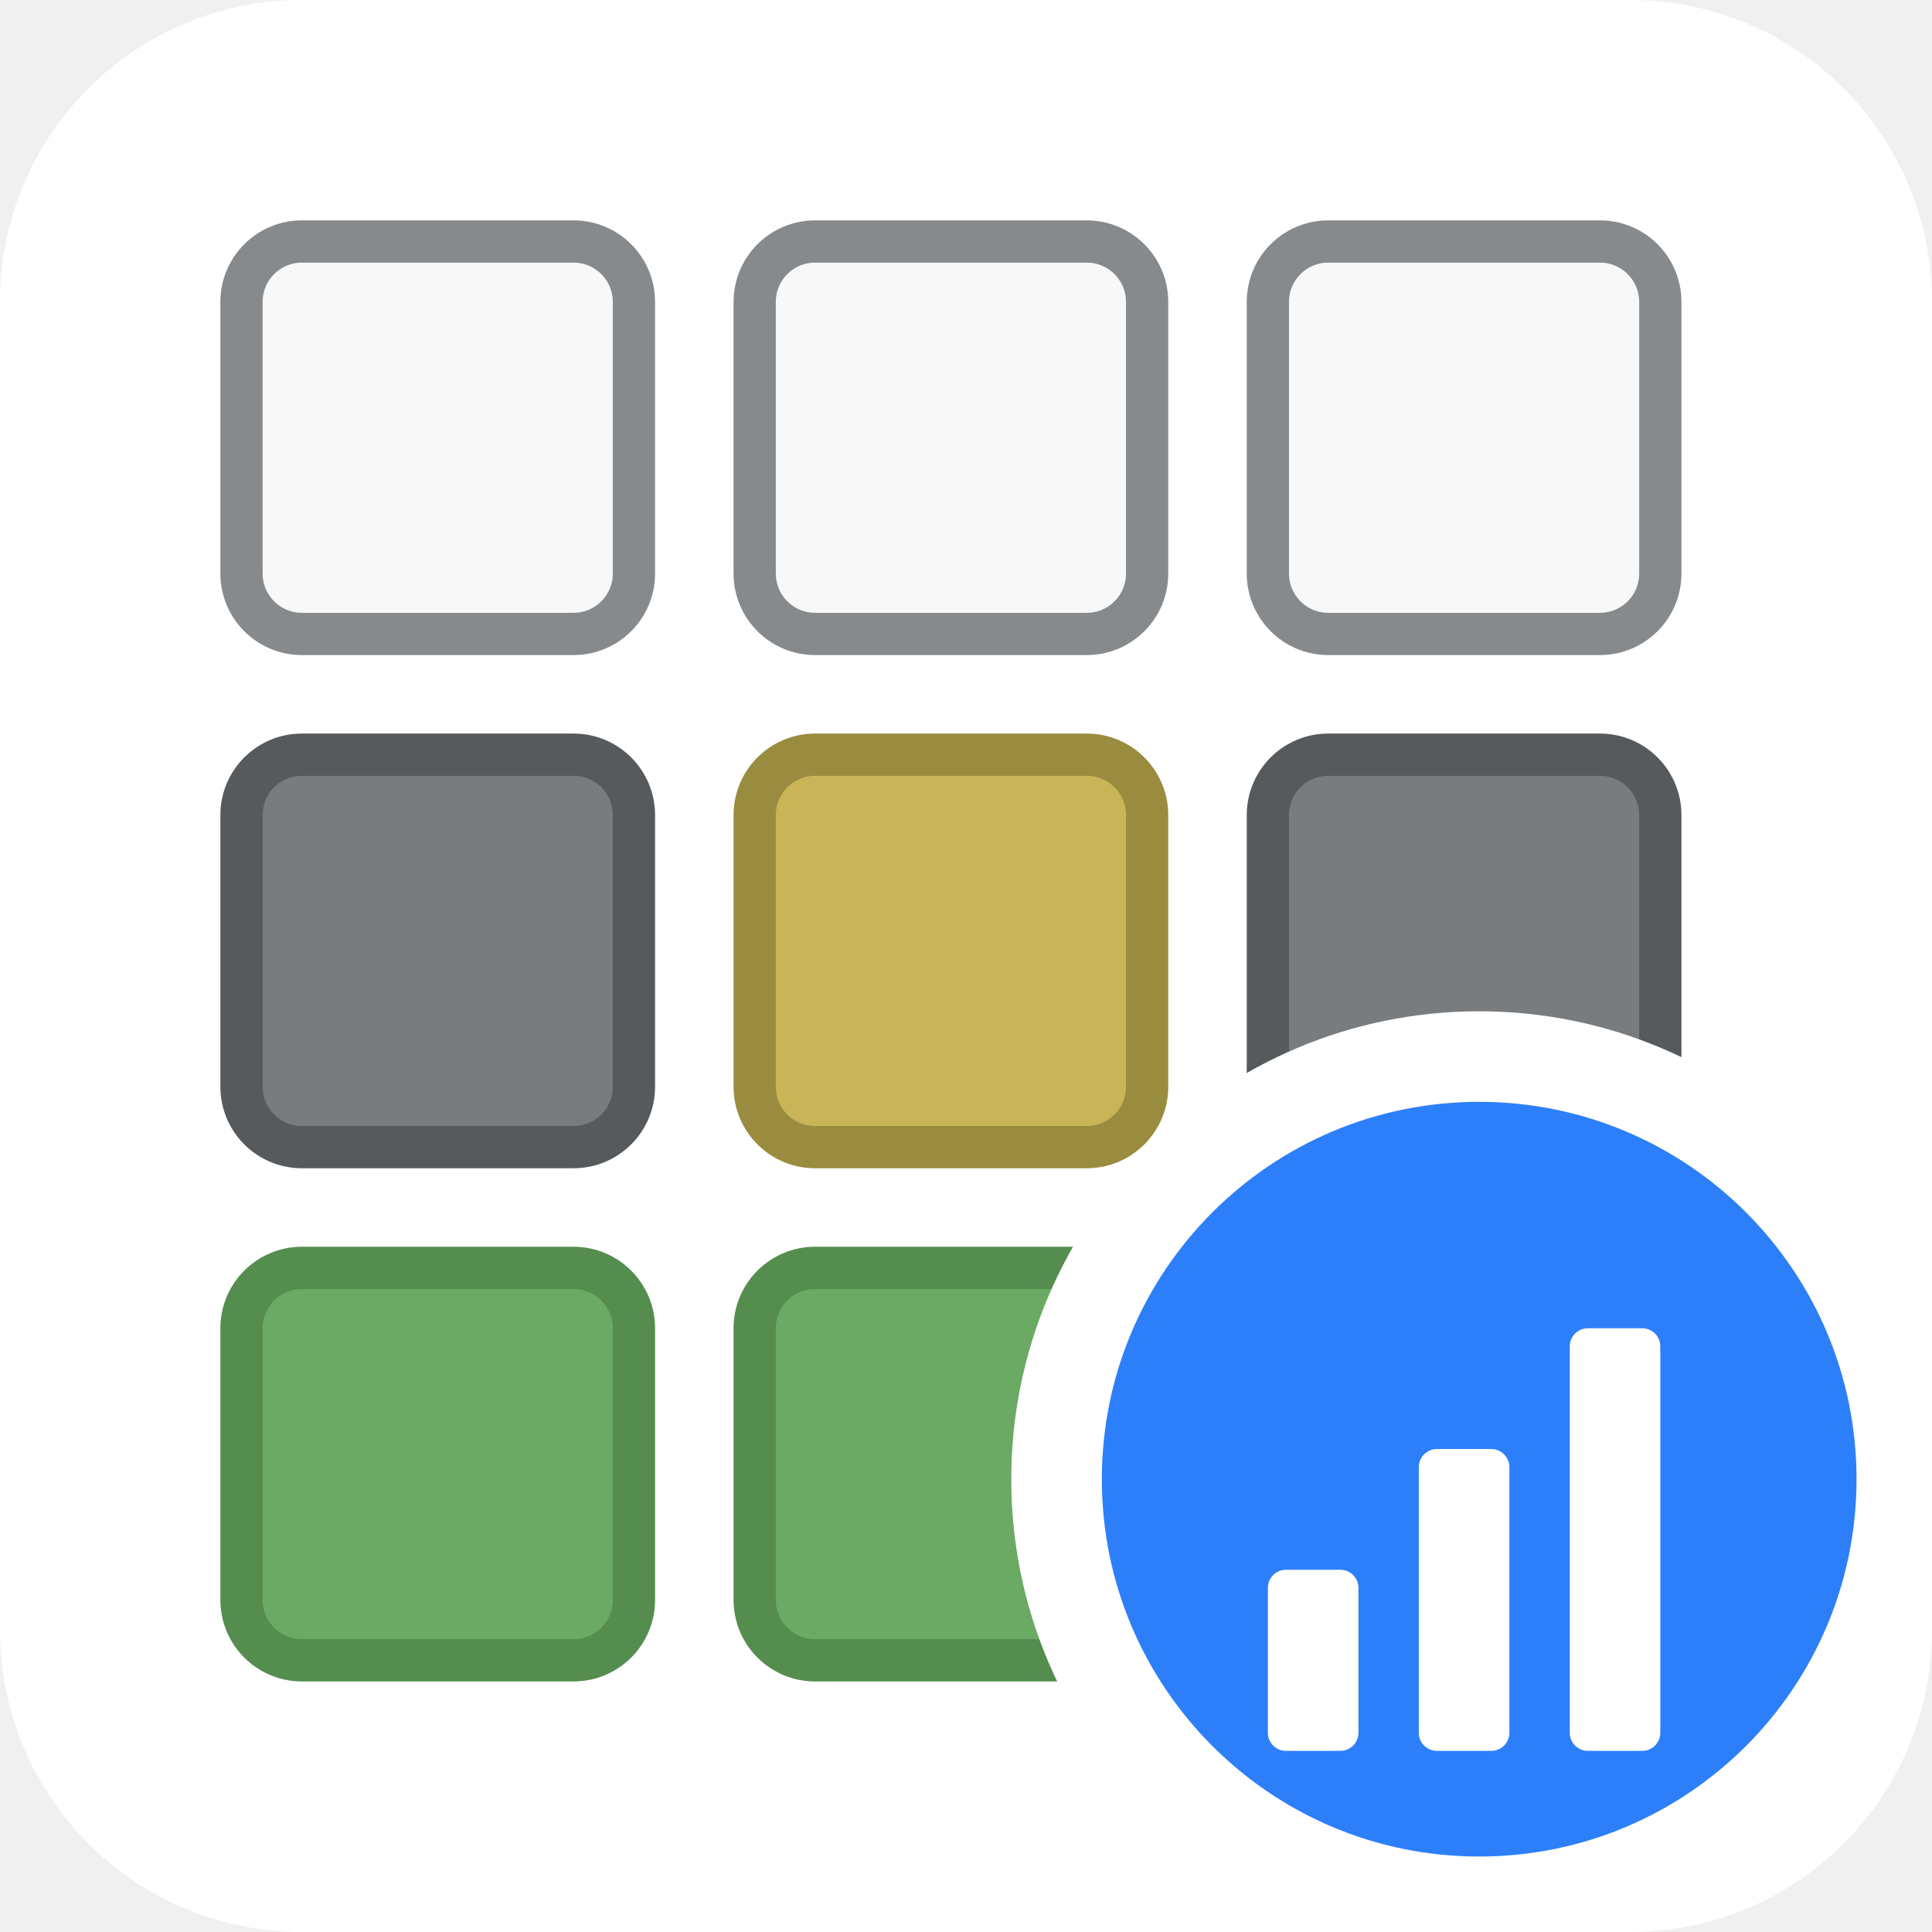
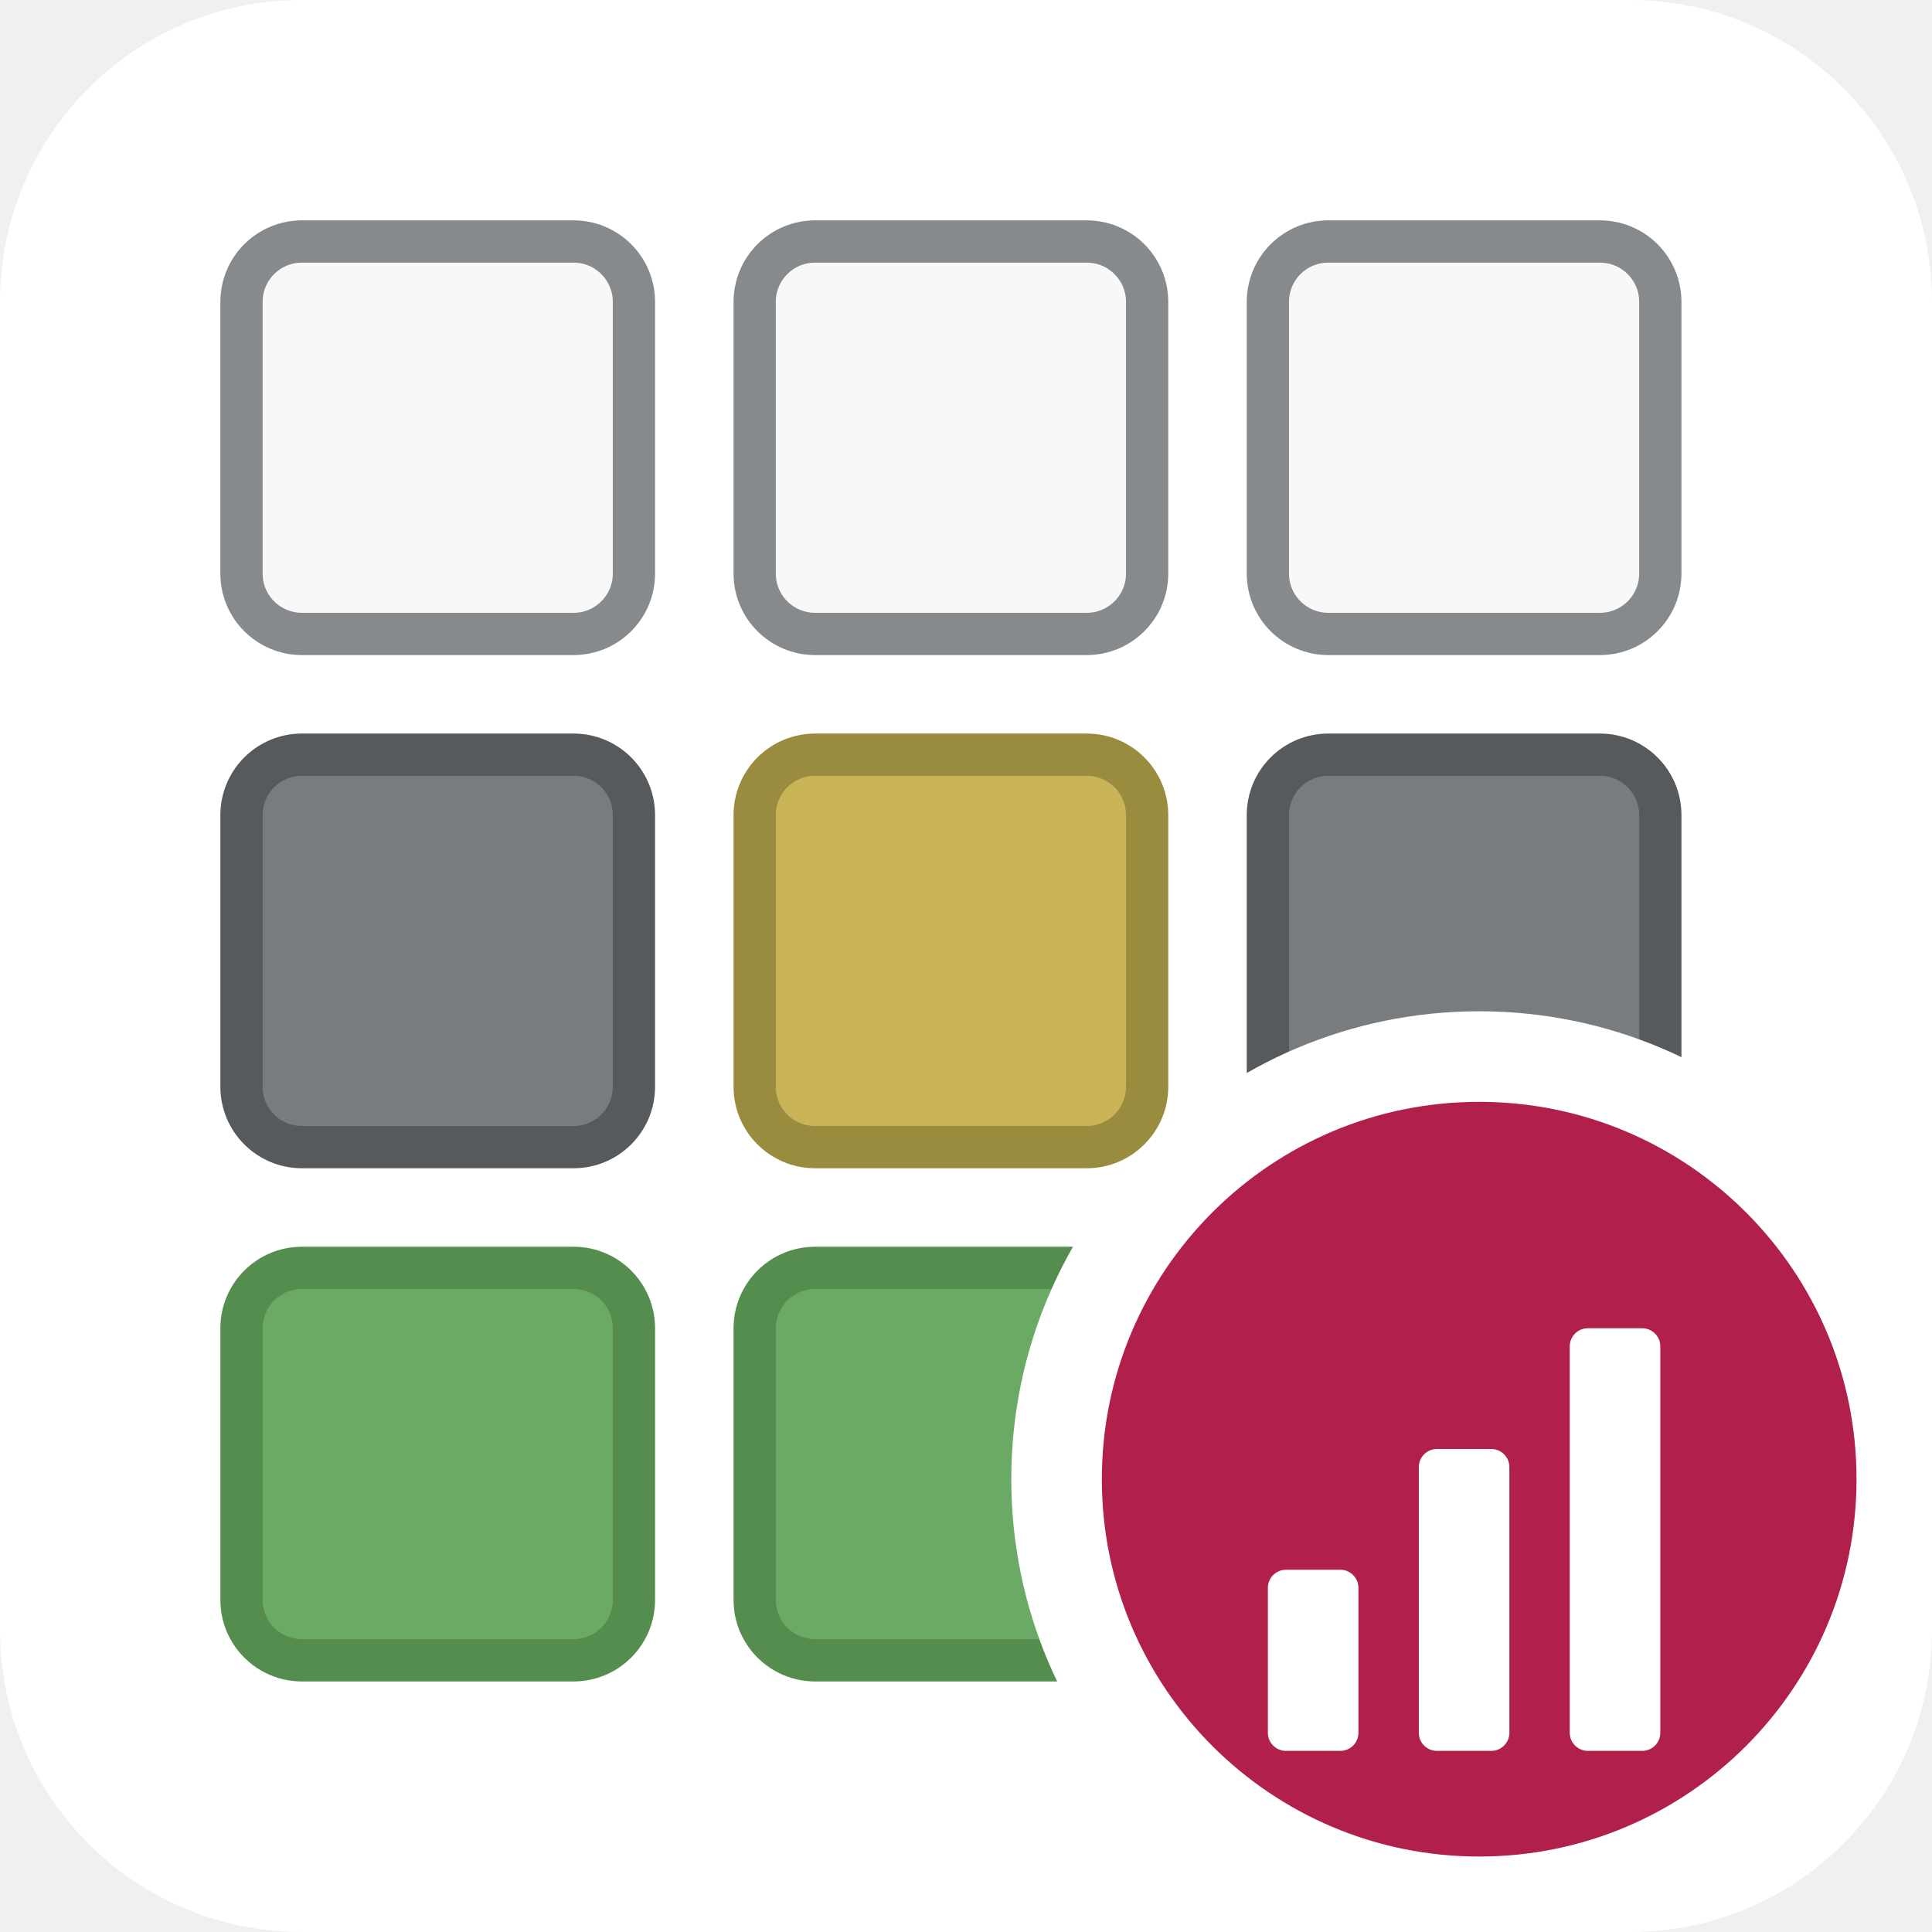
<svg xmlns="http://www.w3.org/2000/svg" width="32" height="32" viewBox="0 0 32 32" fill="none">
  <rect width="32" height="32" rx="5" fill="#ffffff" />
  <rect x="4" y="4" width="6.5" height="6.5" rx="1" fill="#f8f8f8" stroke="#878a8c" stroke-width="0.7" />
  <rect x="12.5" y="4" width="6.5" height="6.5" rx="1" fill="#f8f8f8" stroke="#878a8c" stroke-width="0.7" />
  <rect x="21" y="4" width="6.5" height="6.5" rx="1" fill="#f8f8f8" stroke="#878a8c" stroke-width="0.7" />
  <rect x="4" y="12.5" width="6.5" height="6.5" rx="1" fill="#787c7e" stroke="#565a5c" stroke-width="0.7" />
  <rect x="12.5" y="12.5" width="6.5" height="6.5" rx="1" fill="#c9b458" stroke="#9a8c3f" stroke-width="0.7" />
  <rect x="21" y="12.5" width="6.5" height="6.5" rx="1" fill="#787c7e" stroke="#565a5c" stroke-width="0.7" />
  <rect x="4" y="21" width="6.5" height="6.5" rx="1" fill="#6aaa64" stroke="#548d4e" stroke-width="0.7" />
  <rect x="12.5" y="21" width="6.5" height="6.5" rx="1" fill="#6aaa64" stroke="#548d4e" stroke-width="0.7" />
  <rect x="21" y="21" width="6.5" height="6.5" rx="1" fill="#6aaa64" stroke="#548d4e" stroke-width="0.7" />
-   <circle cx="24.5" cy="24.5" r="7" fill="#2d7ff9" stroke="#ffffff" stroke-width="1.5" />
+   <circle cx="24.5" cy="24.5" r="7" fill="#b11f4b" stroke="#ffffff" stroke-width="1.5" />
  <rect x="21" y="26" width="1.5" height="3" rx="0.3" fill="#ffffff" />
  <rect x="23.5" y="24" width="1.5" height="5" rx="0.3" fill="#ffffff" />
  <rect x="26" y="22" width="1.5" height="7" rx="0.3" fill="#ffffff" />
</svg>
